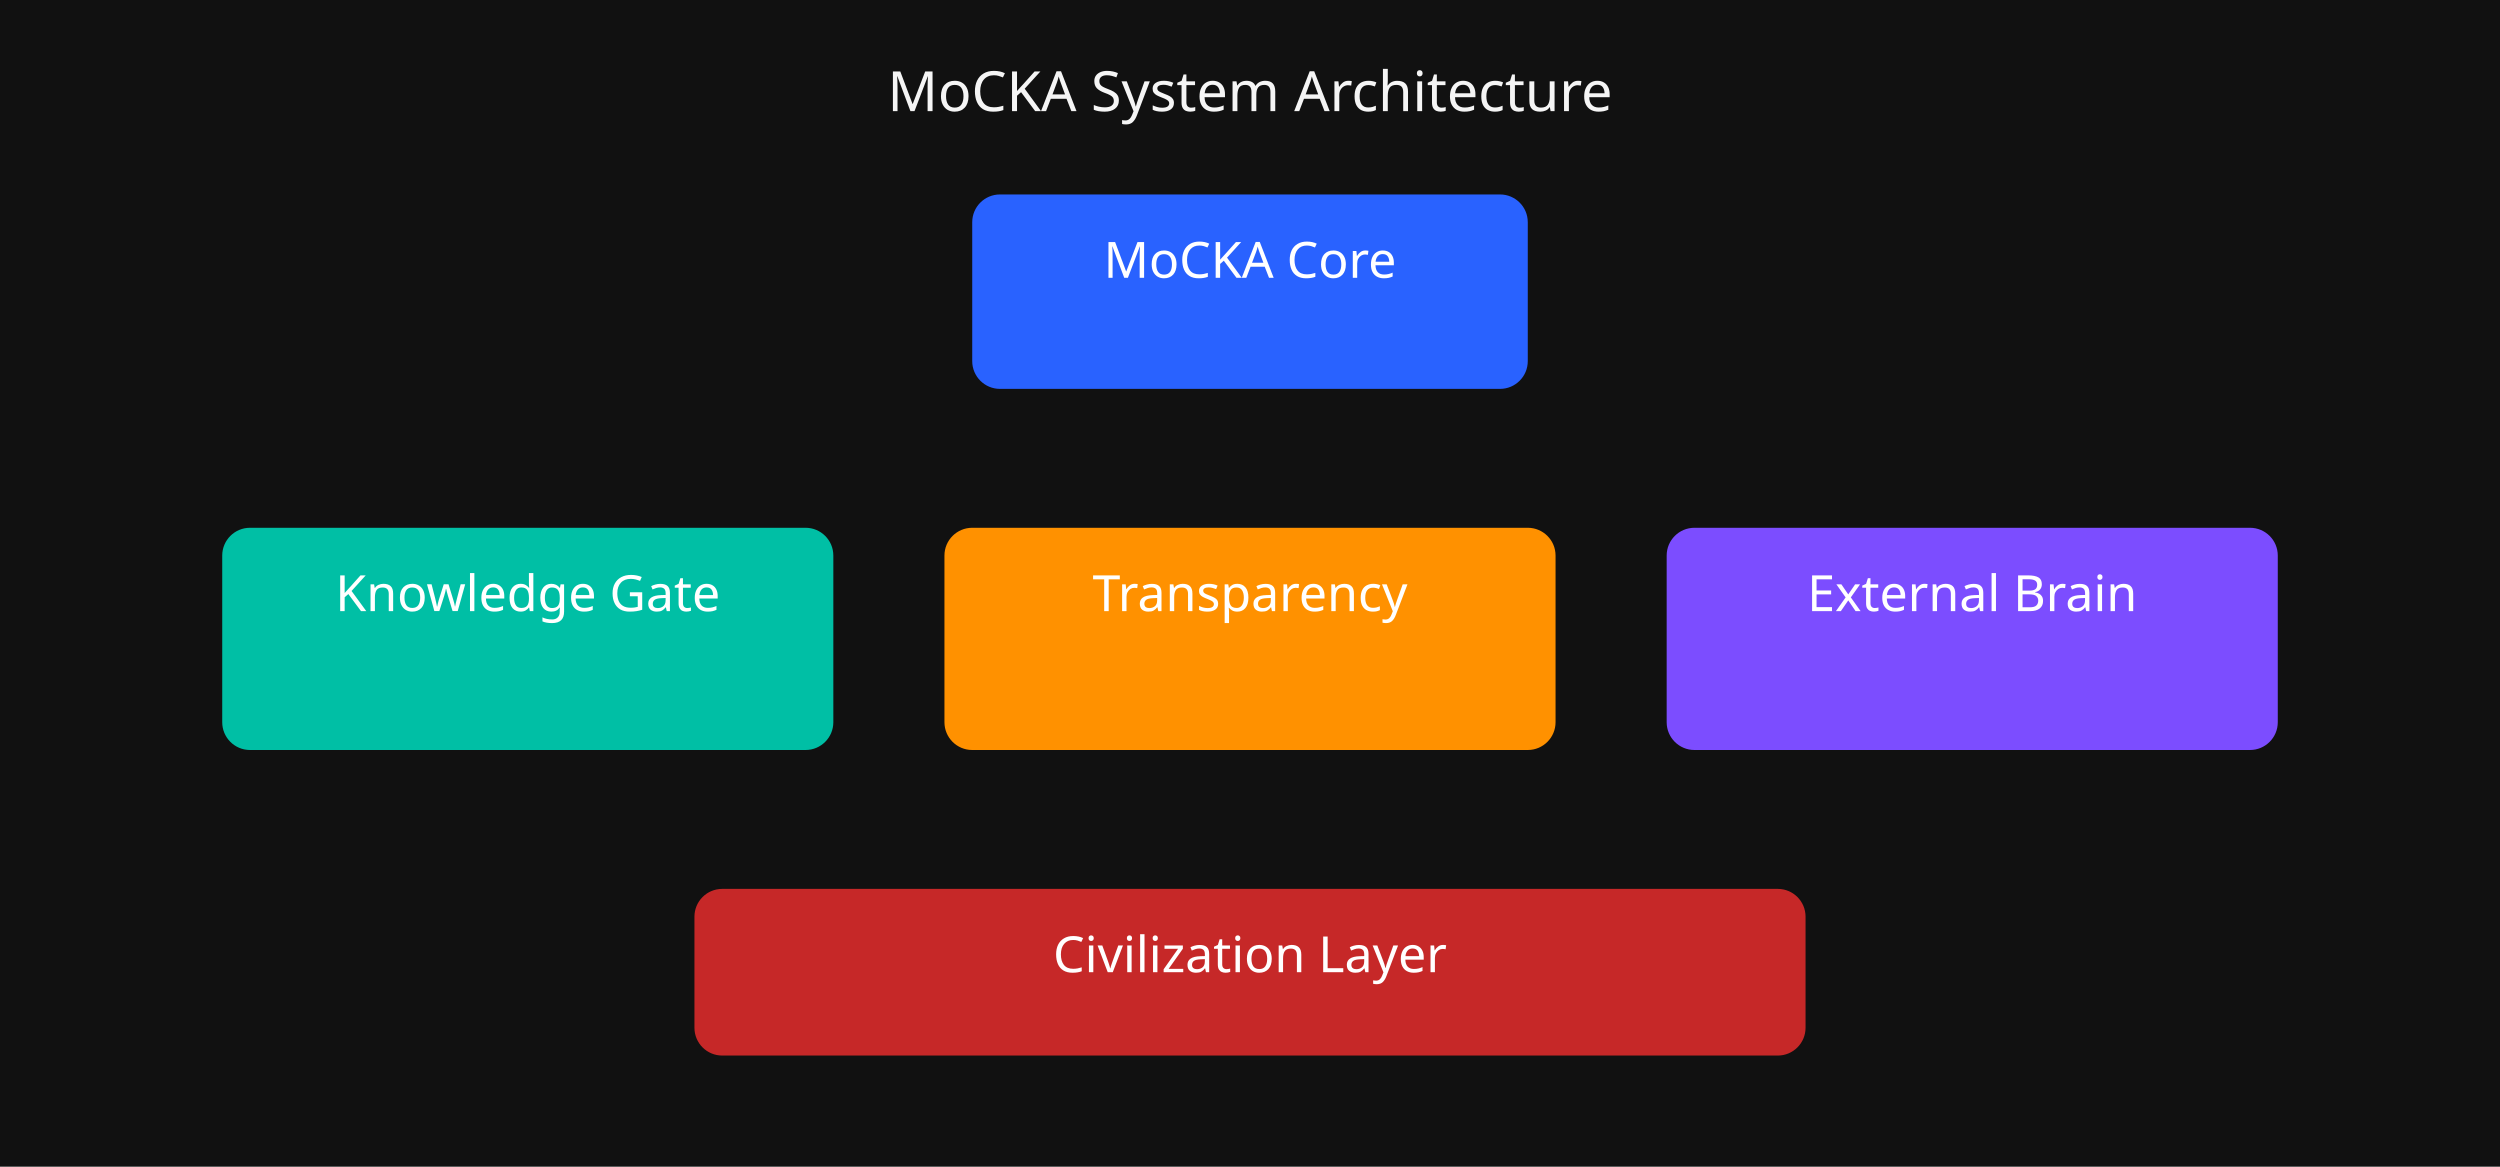
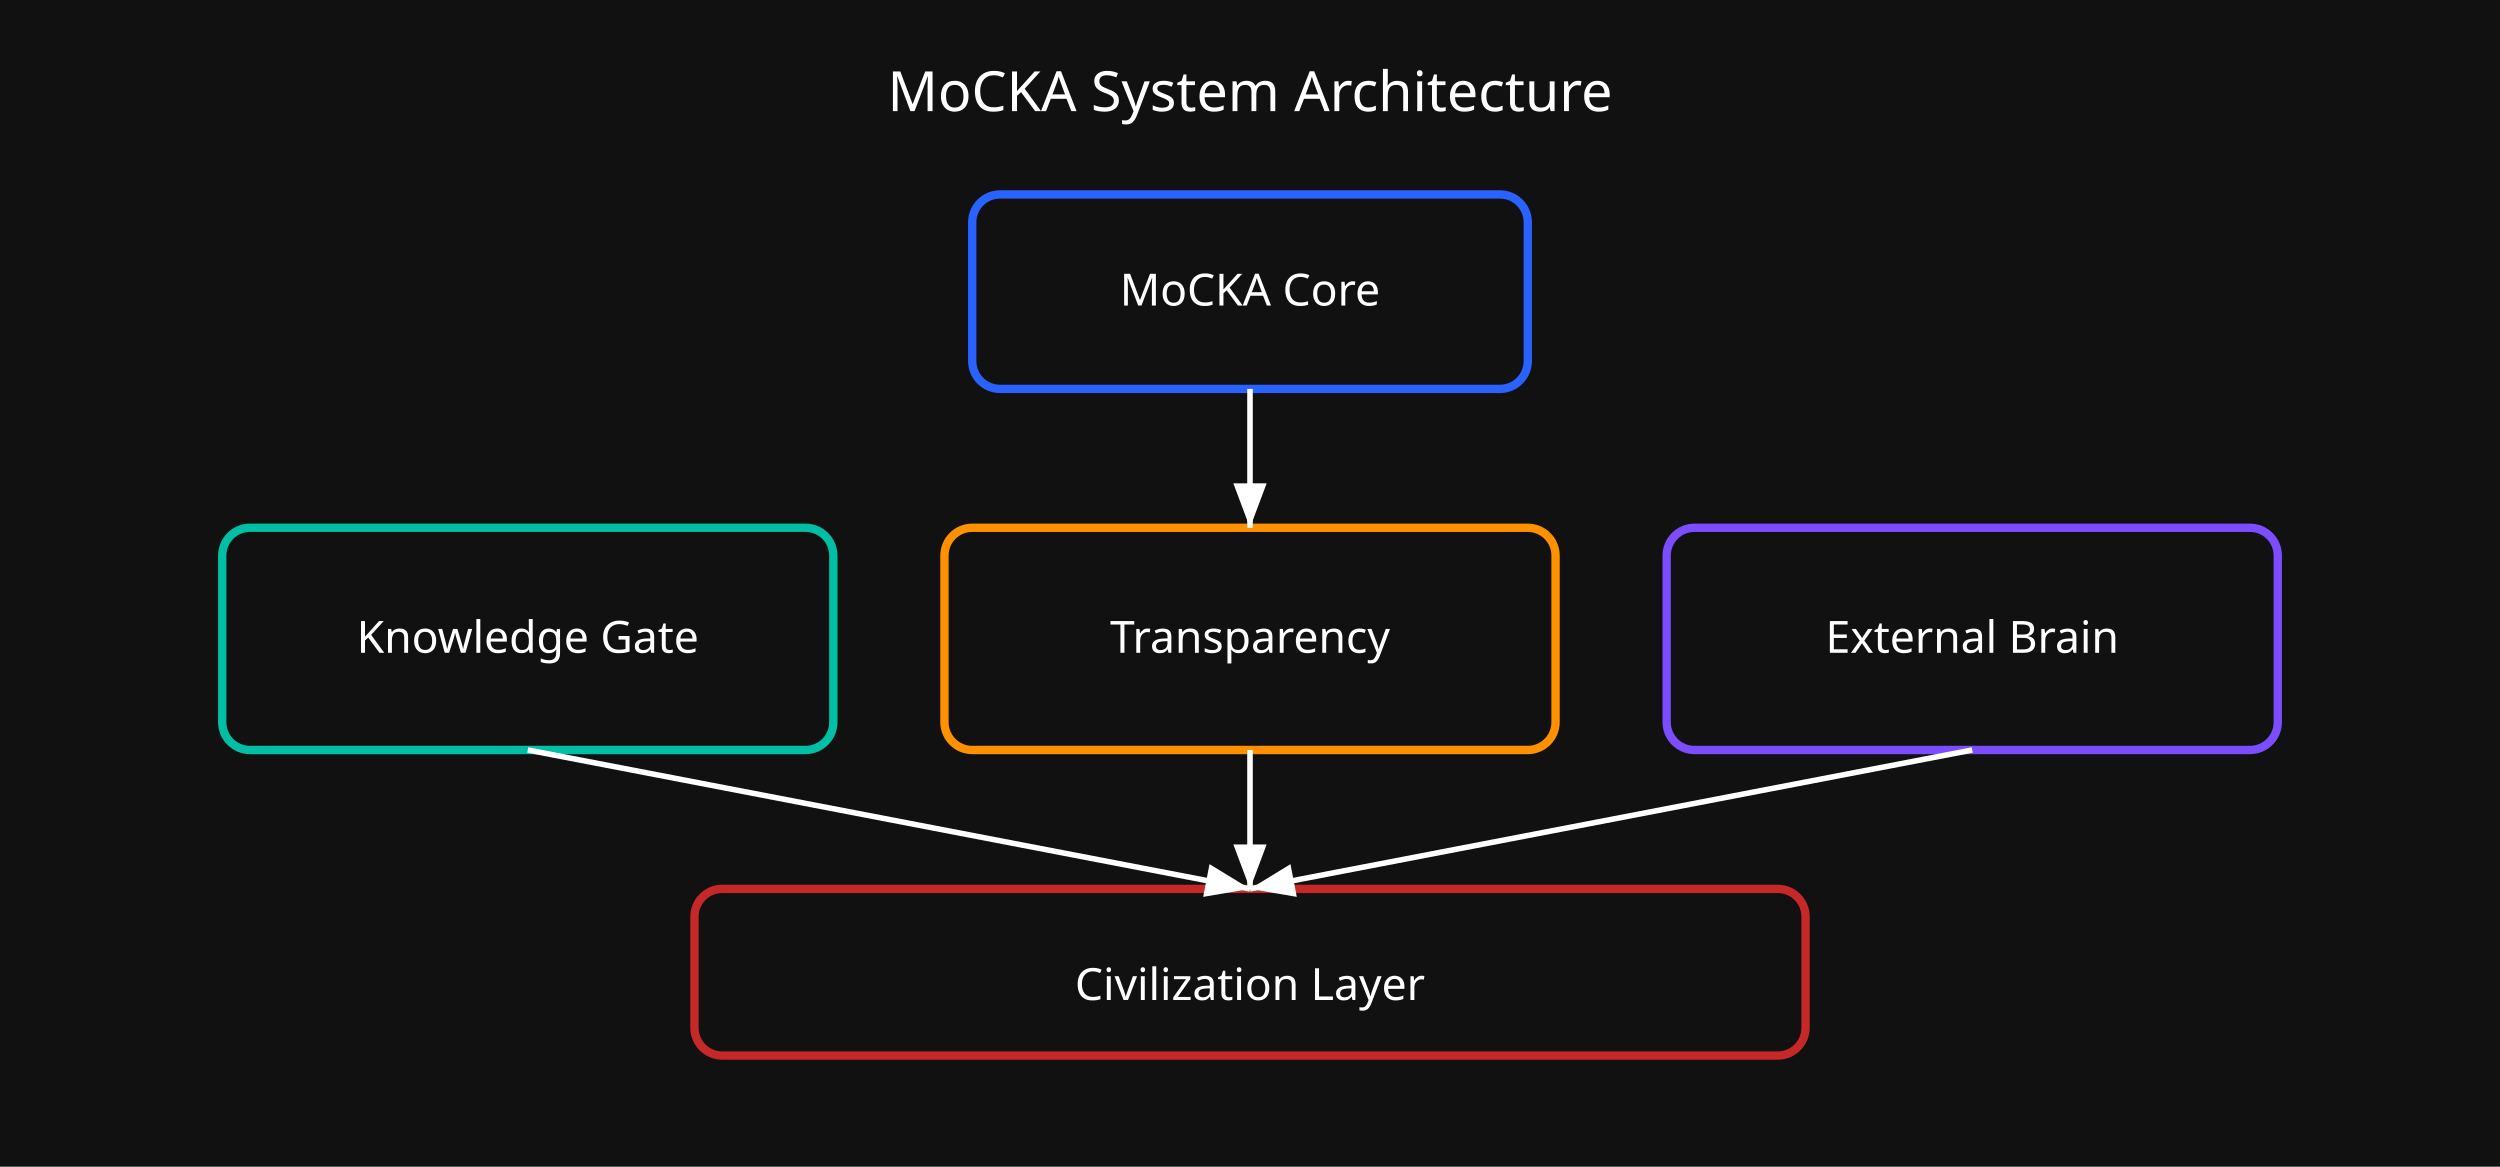
<svg xmlns="http://www.w3.org/2000/svg" viewBox="0 0 900 420">
  <rect width="900" height="420" fill="#111111" />
-   <text x="450" y="40" text-anchor="middle" font-family="Segoe UI" font-size="20" fill="#f5f5f5">MoCKA System Architecture</text>
-   <rect x="350" y="70" width="200" height="70" fill="#2962ff" rx="10" />
-   <text x="450" y="100" text-anchor="middle" font-family="Segoe UI" font-size="18" fill="#ffffff">MoCKA Core</text>
-   <rect x="80" y="190" width="220" height="80" fill="#00bfa5" rx="10" />
-   <text x="190" y="220" text-anchor="middle" font-family="Segoe UI" font-size="18" fill="#ffffff">Knowledge Gate</text>
-   <rect x="340" y="190" width="220" height="80" fill="#ff9100" rx="10" />
-   <text x="450" y="220" text-anchor="middle" font-family="Segoe UI" font-size="18" fill="#ffffff">Transparency</text>
-   <rect x="600" y="190" width="220" height="80" fill="#7c4dff" rx="10" />
-   <text x="710" y="220" text-anchor="middle" font-family="Segoe UI" font-size="18" fill="#ffffff">External Brain</text>
-   <rect x="250" y="320" width="400" height="60" fill="#c62828" rx="10" />
-   <text x="450" y="350" text-anchor="middle" font-family="Segoe UI" font-size="18" fill="#ffffff">Civilization Layer</text>
+   <text x="450" y="40" text-anchor="middle" font-family="Segoe UI" font-size="20" fill="#ffffff">MoCKA System Architecture</text>
+   <rect x="350" y="70" width="200" height="70" fill="none" stroke="#2962ff" stroke-width="3" rx="10" />
+   <text x="450" y="110" text-anchor="middle" font-family="Segoe UI" font-size="16" fill="#ffffff">MoCKA Core</text>
+   <rect x="80" y="190" width="220" height="80" fill="none" stroke="#00bfa5" stroke-width="3" rx="10" />
+   <text x="190" y="235" text-anchor="middle" font-family="Segoe UI" font-size="16" fill="#ffffff">Knowledge Gate</text>
+   <rect x="340" y="190" width="220" height="80" fill="none" stroke="#ff9100" stroke-width="3" rx="10" />
+   <text x="450" y="235" text-anchor="middle" font-family="Segoe UI" font-size="16" fill="#ffffff">Transparency</text>
+   <rect x="600" y="190" width="220" height="80" fill="none" stroke="#7c4dff" stroke-width="3" rx="10" />
+   <text x="710" y="235" text-anchor="middle" font-family="Segoe UI" font-size="16" fill="#ffffff">External Brain</text>
+   <rect x="250" y="320" width="400" height="60" fill="none" stroke="#c62828" stroke-width="3" rx="10" />
+   <text x="450" y="360" text-anchor="middle" font-family="Segoe UI" font-size="16" fill="#ffffff">Civilization Layer</text>
+   <defs>
+     <marker id="arrow-white" markerWidth="10" markerHeight="10" refX="8" refY="3" orient="auto">
+       <path d="M0,0 L8,3 L0,6 z" fill="#ffffff" />
+     </marker>
+   </defs>
+   <line x1="450" y1="140" x2="450" y2="190" stroke="#ffffff" stroke-width="2" marker-end="url(#arrow-white)" />
+   <line x1="190" y1="270" x2="450" y2="320" stroke="#ffffff" stroke-width="2" marker-end="url(#arrow-white)" />
+   <line x1="450" y1="270" x2="450" y2="320" stroke="#ffffff" stroke-width="2" marker-end="url(#arrow-white)" />
+   <line x1="710" y1="270" x2="450" y2="320" stroke="#ffffff" stroke-width="2" marker-end="url(#arrow-white)" />
</svg>
